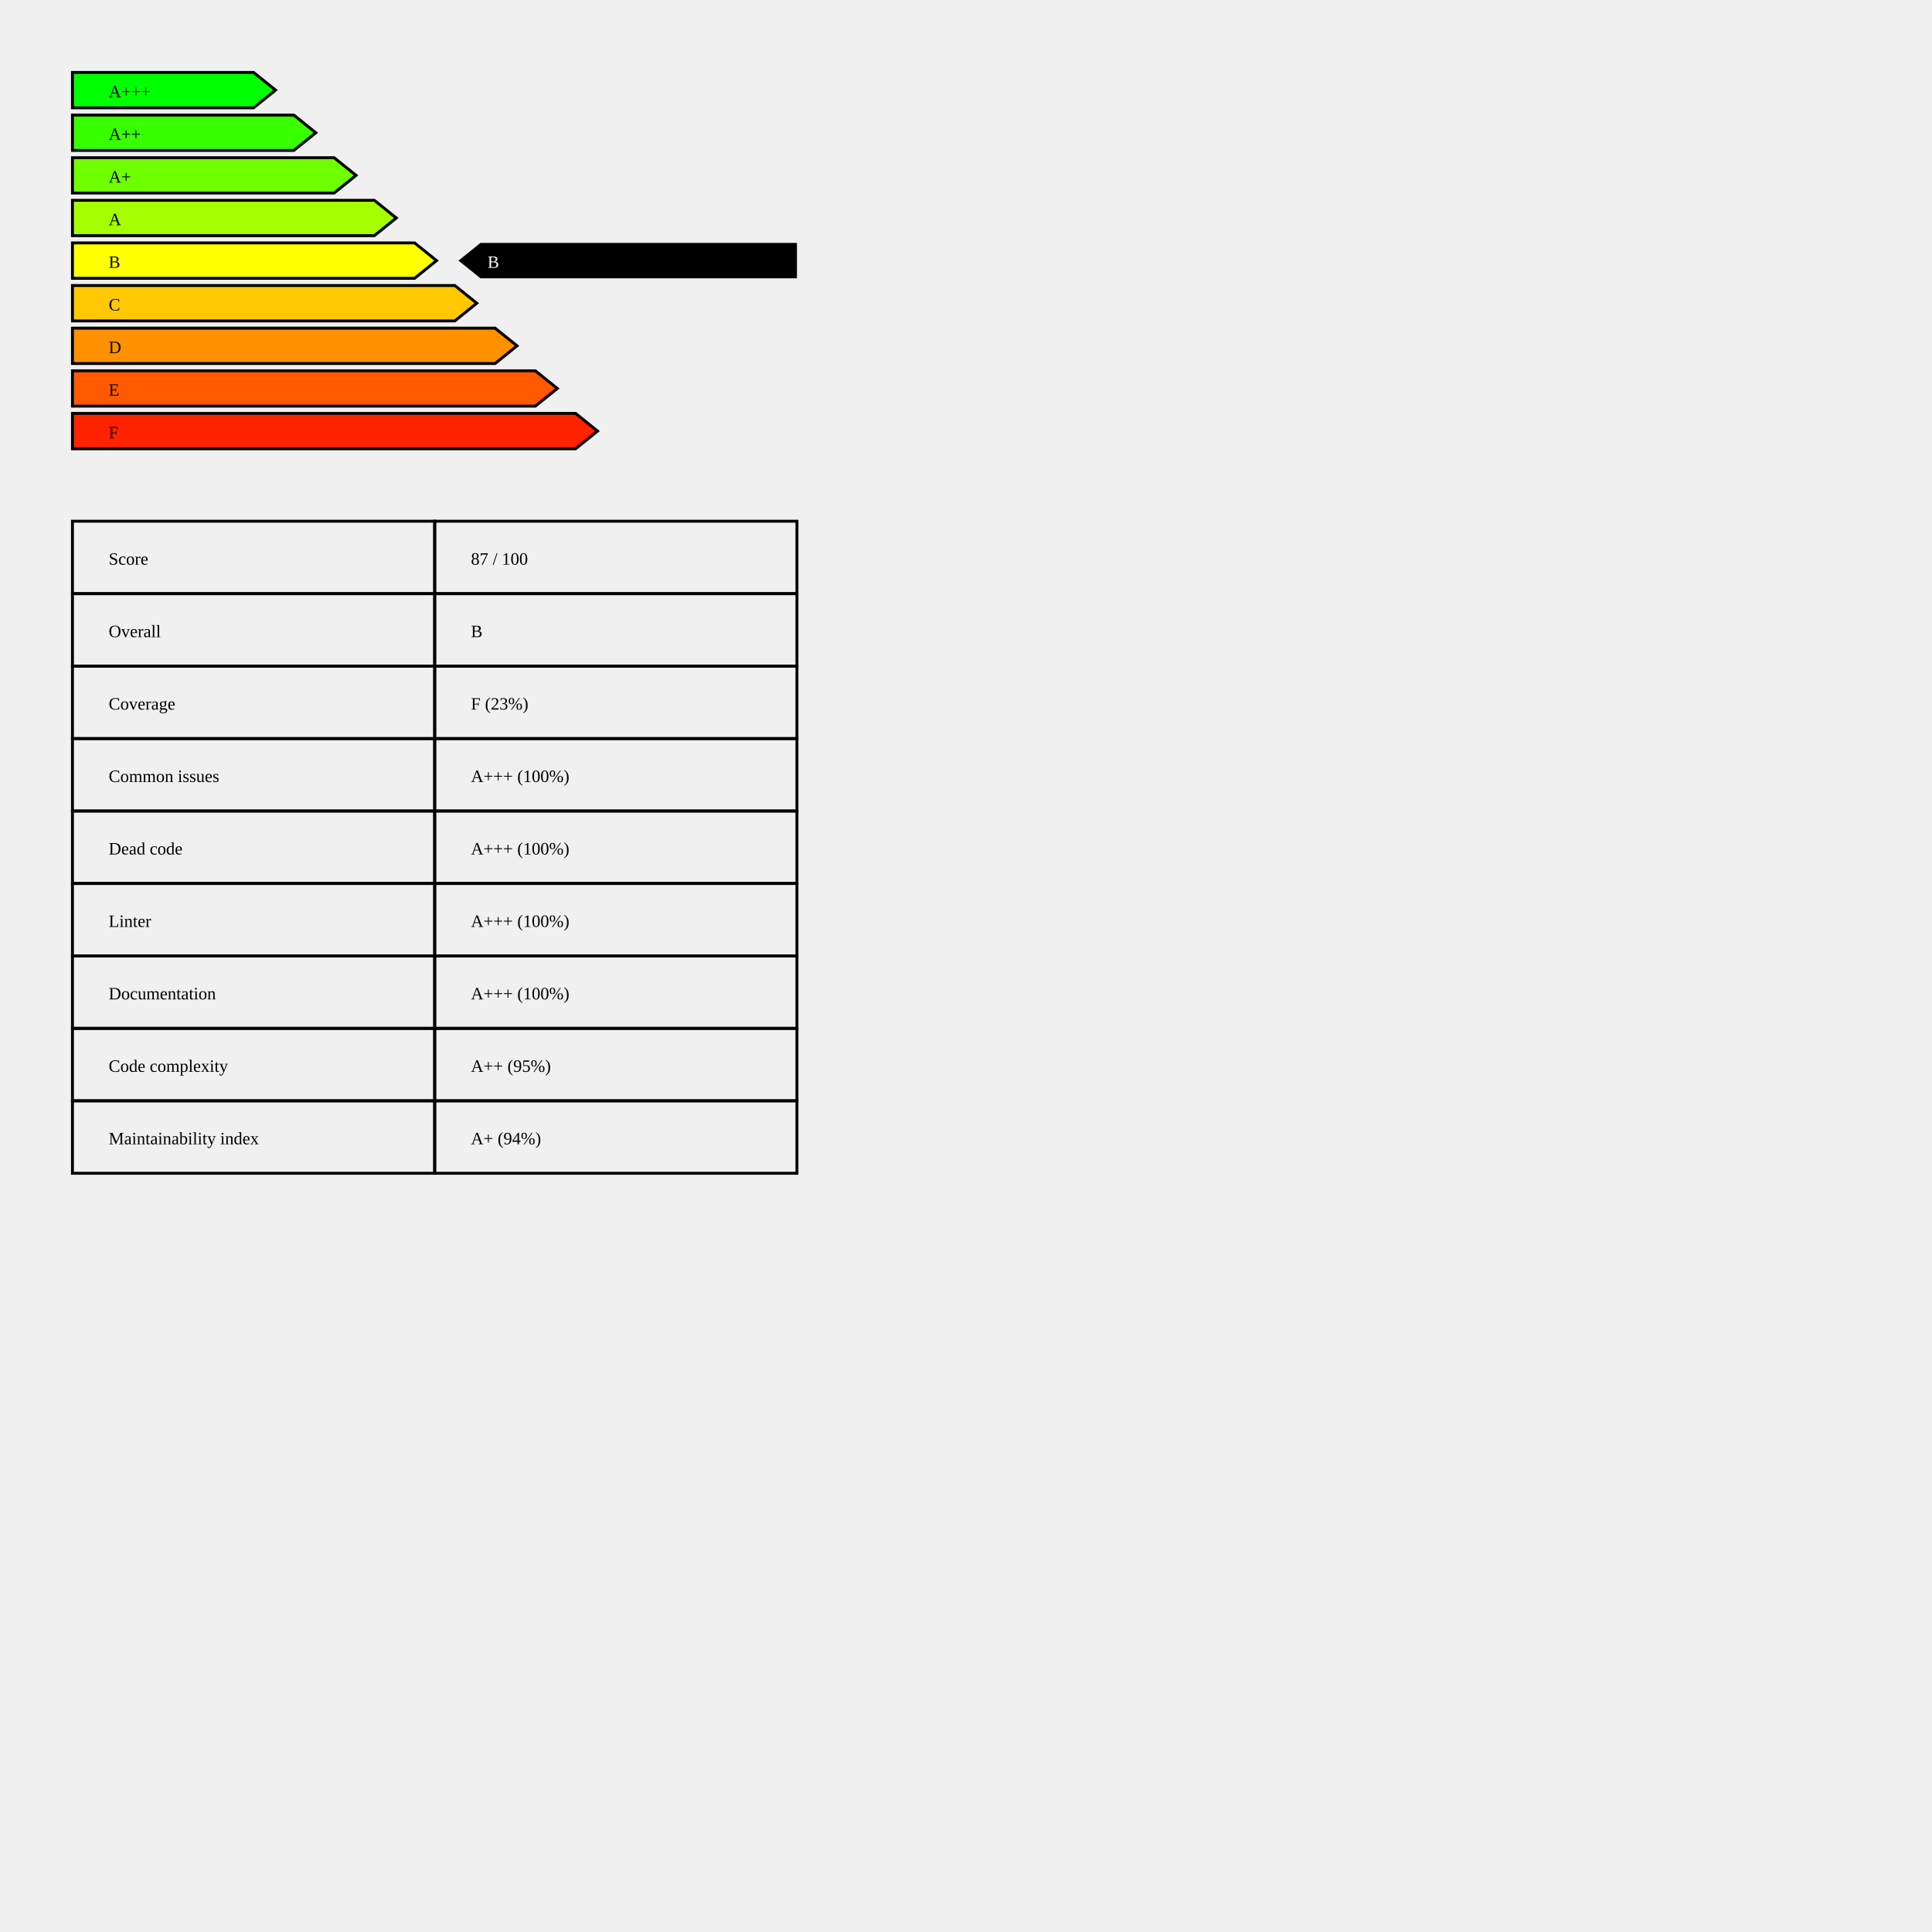
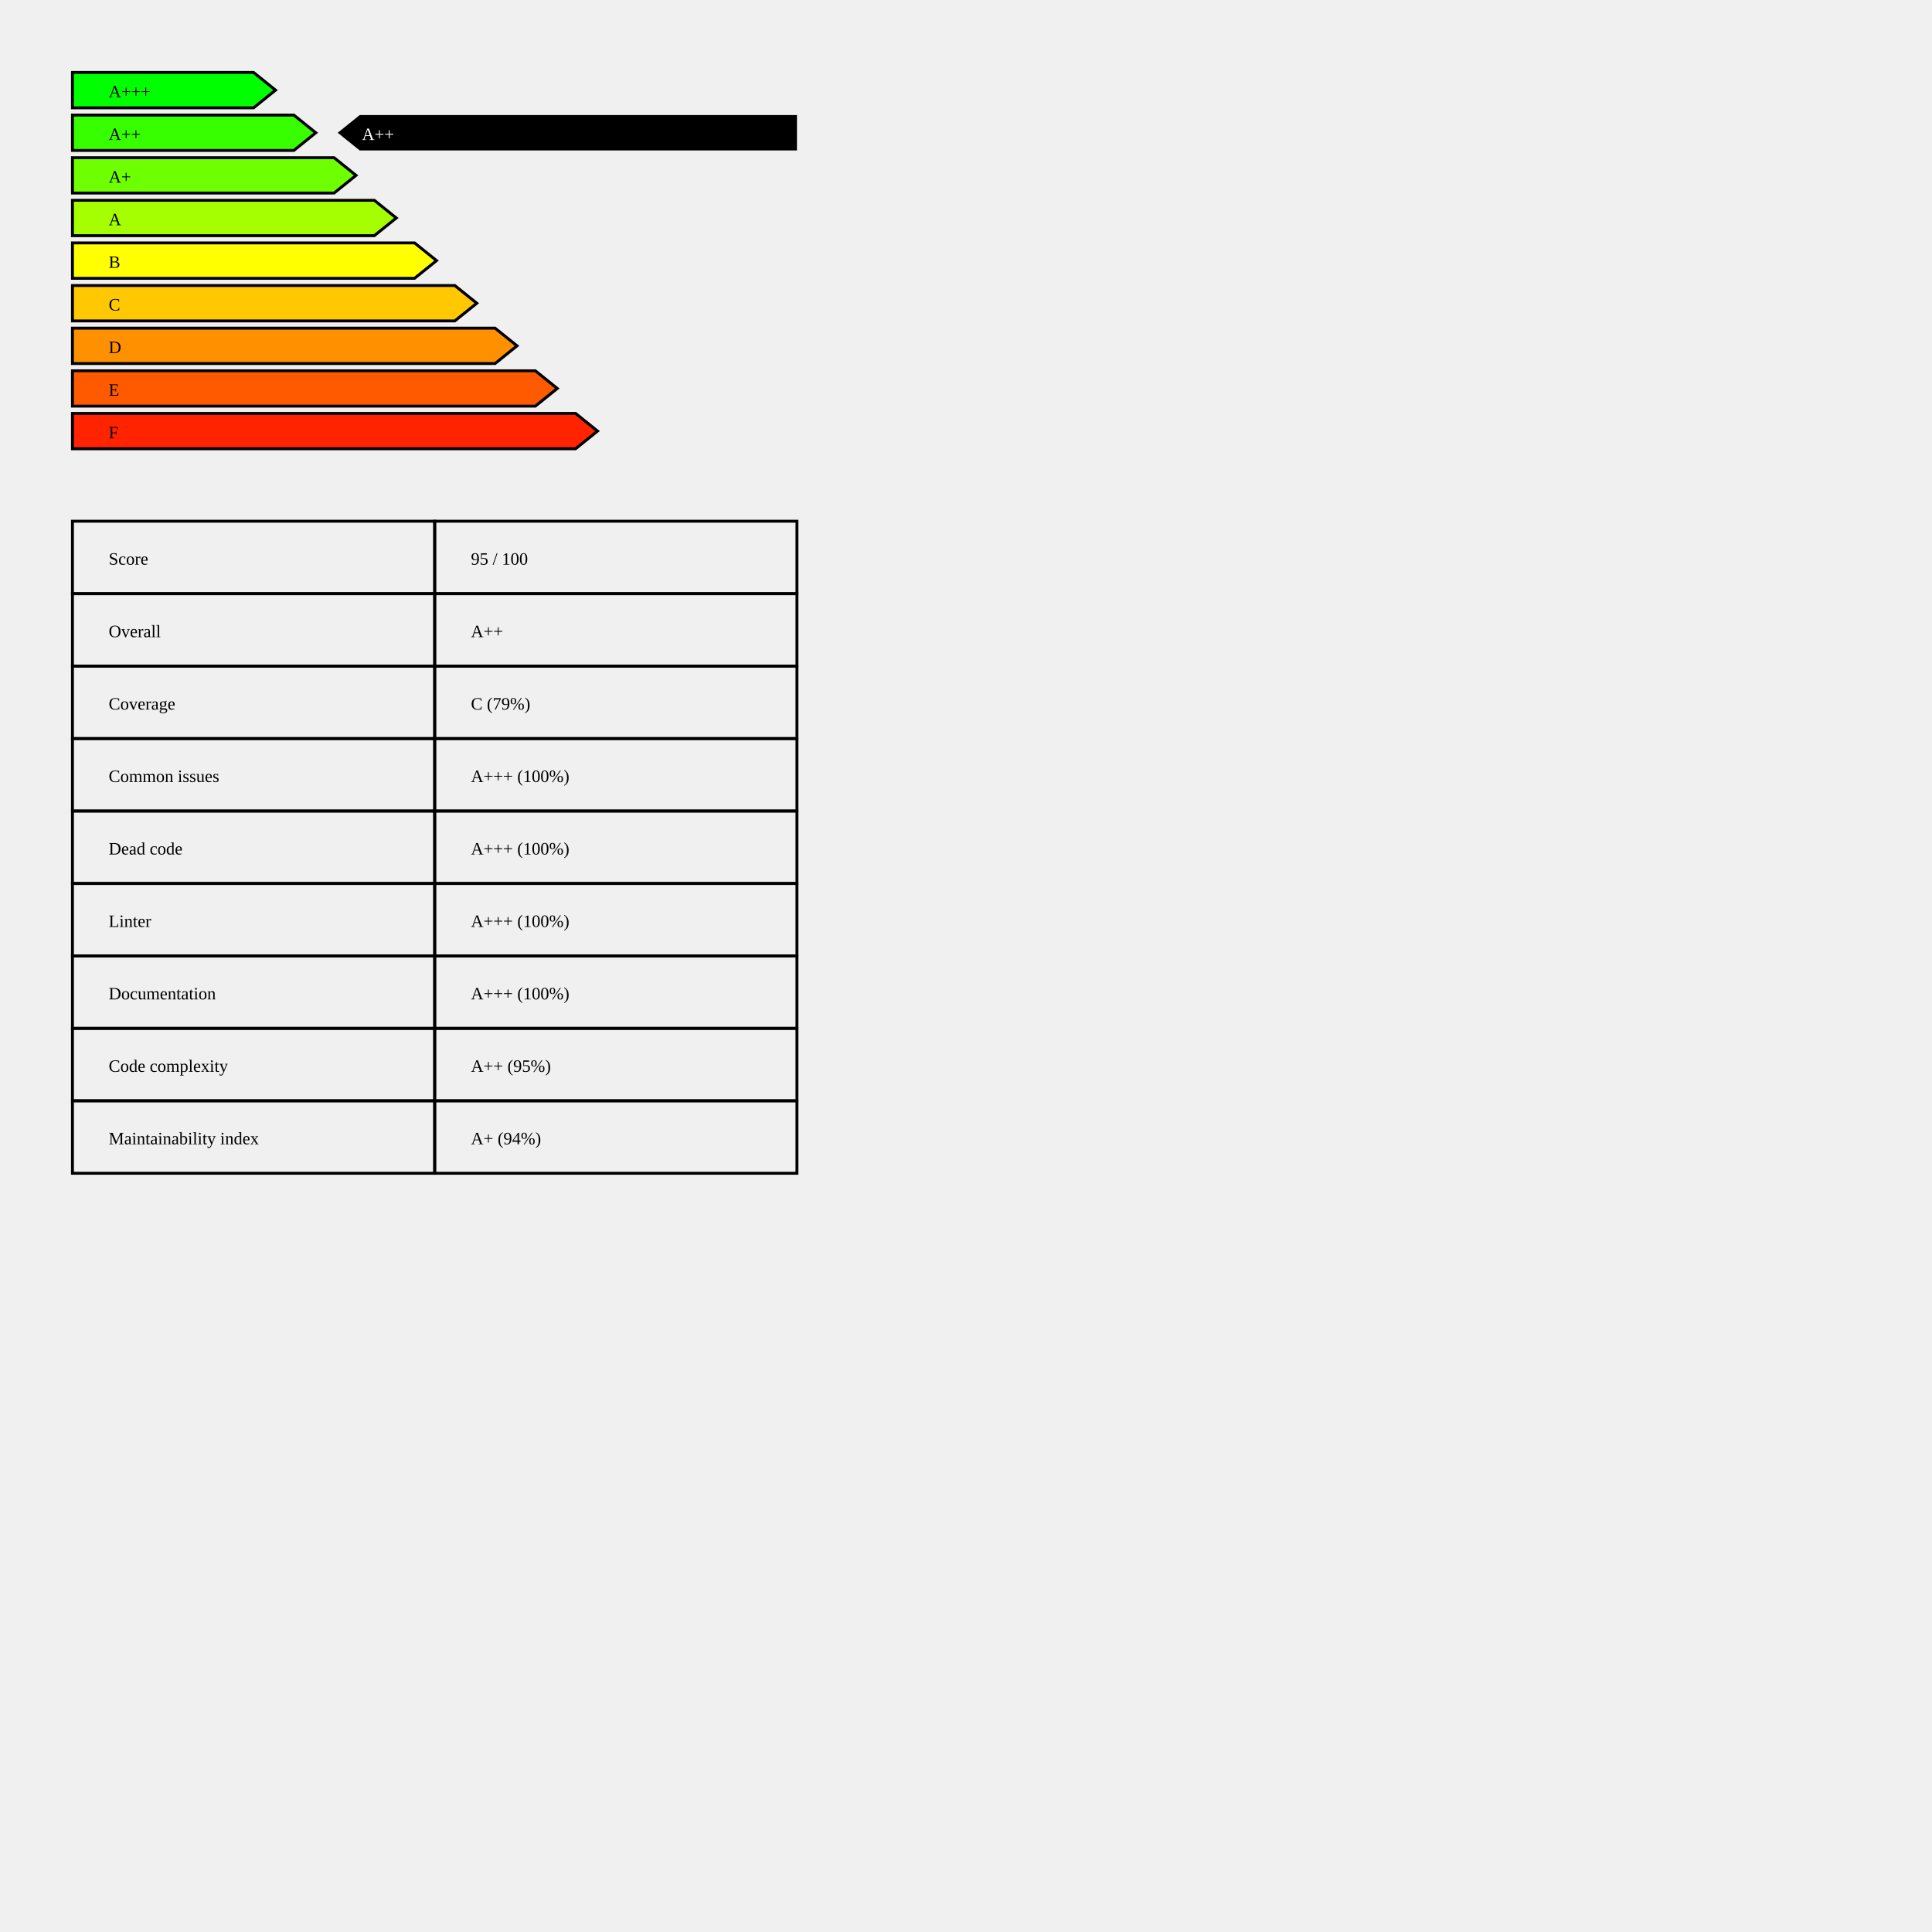
<svg xmlns="http://www.w3.org/2000/svg" baseProfile="full" height="1000pt" version="1.1" width="1000pt">
  <defs />
  <polygon points="50,50.0 175.0,50.0 190.152,62.206 175.0,74.412 50,74.412 50,50.0" style="fill:rgb(0 255 0);stroke:black;stroke-width:2;" />
  <text x="75.0" y="67.206">A+++</text>
  <polygon points="50,79.412 202.778,79.412 217.929,91.618 202.778,103.824 50,103.824 50,79.412" style="fill:rgb(55 255 0);stroke:black;stroke-width:2;" />
  <text x="75.0" y="96.618">A++</text>
  <polygon points="50,108.824 230.556,108.824 245.707,121.029 230.556,133.235 50,133.235 50,108.824" style="fill:rgb(110 255 0);stroke:black;stroke-width:2;" />
  <text x="75.0" y="126.029">A+</text>
  <polygon points="50,138.235 258.333,138.235 273.485,150.441 258.333,162.647 50,162.647 50,138.235" style="fill:rgb(165 255 0);stroke:black;stroke-width:2;" />
  <text x="75.0" y="155.441">A</text>
  <polygon points="50,167.647 286.111,167.647 301.263,179.853 286.111,192.059 50,192.059 50,167.647" style="fill:rgb(255 255 0);stroke:black;stroke-width:2;" />
  <text x="75.0" y="184.853">B</text>
  <polygon points="50,197.059 313.889,197.059 329.04,209.265 313.889,221.471 50,221.471 50,197.059" style="fill:rgb(255 200 0);stroke:black;stroke-width:2;" />
  <text x="75.0" y="214.265">C</text>
  <polygon points="50,226.471 341.667,226.471 356.818,238.676 341.667,250.882 50,250.882 50,226.471" style="fill:rgb(255 145 0);stroke:black;stroke-width:2;" />
  <text x="75.0" y="243.676">D</text>
  <polygon points="50,255.882 369.444,255.882 384.596,268.088 369.444,280.294 50,280.294 50,255.882" style="fill:rgb(255 90 0);stroke:black;stroke-width:2;" />
  <text x="75.0" y="273.088">E</text>
  <polygon points="50,285.294 397.222,285.294 412.374,297.5 397.222,309.706 50,309.706 50,285.294" style="fill:rgb(255 35 0);stroke:black;stroke-width:2;" />
  <text x="75.0" y="302.5">F</text>
-   <polygon points="331.566,167.647 316.414,179.853 331.566,192.059 550,192.059 550,167.647" style="fill:black;" />
-   <text fill="white" x="336.465" y="184.853">B</text>
+   <polygon points="248.232,79.412 233.081,91.618 248.232,103.824 550,103.824 550,79.412" style="fill:black;" />
+   <text fill="white" x="249.798" y="96.618">A++</text>
  <text x="75.0" y="389.706">Score</text>
-   <text x="325.0" y="389.706">87 / 100</text>
+   <text x="325.0" y="389.706">95 / 100</text>
  <polygon points="50,359.706 300,359.706 300,409.706 50,409.706 50,359.706" style="fill:none; stroke:black;stroke-width:2;" />
  <polygon points="300,359.706 550,359.706 550,409.706 300,409.706 300,359.706" style="fill:none; stroke:black;stroke-width:2;" />
  <text x="75.0" y="439.706">Overall</text>
-   <text x="325.0" y="439.706">B</text>
+   <text x="325.0" y="439.706">A++</text>
  <polygon points="50,409.706 300,409.706 300,459.706 50,459.706 50,409.706" style="fill:none; stroke:black;stroke-width:2;" />
  <polygon points="300,409.706 550,409.706 550,459.706 300,459.706 300,409.706" style="fill:none; stroke:black;stroke-width:2;" />
  <text x="75.0" y="489.706">Coverage</text>
-   <text x="325.0" y="489.706">F  (23%)</text>
+   <text x="325.0" y="489.706">C  (79%)</text>
  <polygon points="50,459.706 300,459.706 300,509.706 50,509.706 50,459.706" style="fill:none; stroke:black;stroke-width:2;" />
  <polygon points="300,459.706 550,459.706 550,509.706 300,509.706 300,459.706" style="fill:none; stroke:black;stroke-width:2;" />
  <text x="75.0" y="539.706">Common issues</text>
  <text x="325.0" y="539.706">A+++  (100%)</text>
  <polygon points="50,509.706 300,509.706 300,559.706 50,559.706 50,509.706" style="fill:none; stroke:black;stroke-width:2;" />
  <polygon points="300,509.706 550,509.706 550,559.706 300,559.706 300,509.706" style="fill:none; stroke:black;stroke-width:2;" />
  <text x="75.0" y="589.706">Dead code</text>
  <text x="325.0" y="589.706">A+++  (100%)</text>
  <polygon points="50,559.706 300,559.706 300,609.706 50,609.706 50,559.706" style="fill:none; stroke:black;stroke-width:2;" />
  <polygon points="300,559.706 550,559.706 550,609.706 300,609.706 300,559.706" style="fill:none; stroke:black;stroke-width:2;" />
  <text x="75.0" y="639.706">Linter</text>
  <text x="325.0" y="639.706">A+++  (100%)</text>
  <polygon points="50,609.706 300,609.706 300,659.706 50,659.706 50,609.706" style="fill:none; stroke:black;stroke-width:2;" />
  <polygon points="300,609.706 550,609.706 550,659.706 300,659.706 300,609.706" style="fill:none; stroke:black;stroke-width:2;" />
  <text x="75.0" y="689.706">Documentation</text>
  <text x="325.0" y="689.706">A+++  (100%)</text>
  <polygon points="50,659.706 300,659.706 300,709.706 50,709.706 50,659.706" style="fill:none; stroke:black;stroke-width:2;" />
  <polygon points="300,659.706 550,659.706 550,709.706 300,709.706 300,659.706" style="fill:none; stroke:black;stroke-width:2;" />
  <text x="75.0" y="739.706">Code complexity</text>
  <text x="325.0" y="739.706">A++  (95%)</text>
  <polygon points="50,709.706 300,709.706 300,759.706 50,759.706 50,709.706" style="fill:none; stroke:black;stroke-width:2;" />
  <polygon points="300,709.706 550,709.706 550,759.706 300,759.706 300,709.706" style="fill:none; stroke:black;stroke-width:2;" />
  <text x="75.0" y="789.706">Maintainability index</text>
  <text x="325.0" y="789.706">A+  (94%)</text>
  <polygon points="50,759.706 300,759.706 300,809.706 50,809.706 50,759.706" style="fill:none; stroke:black;stroke-width:2;" />
  <polygon points="300,759.706 550,759.706 550,809.706 300,809.706 300,759.706" style="fill:none; stroke:black;stroke-width:2;" />
</svg>
